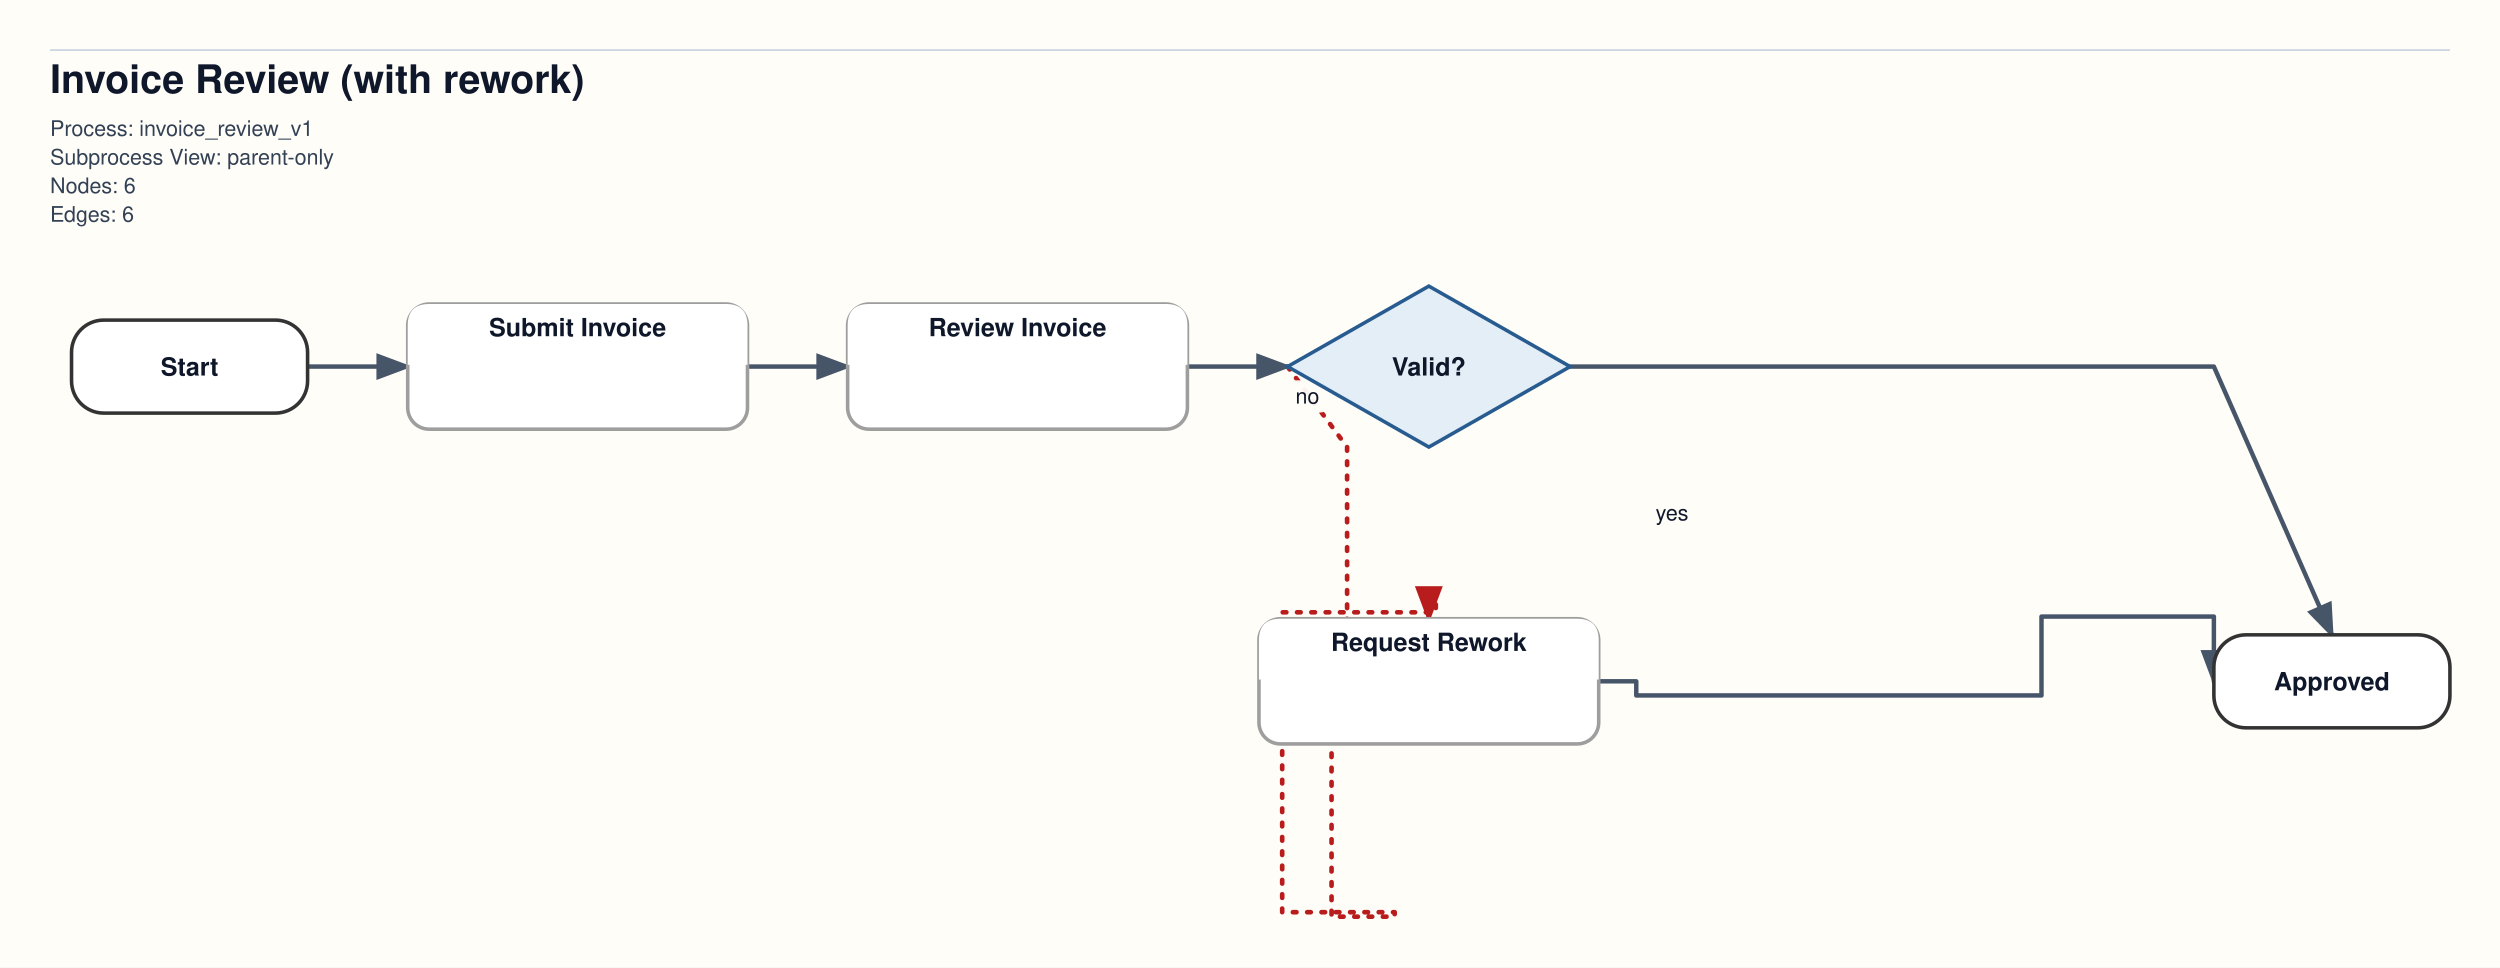
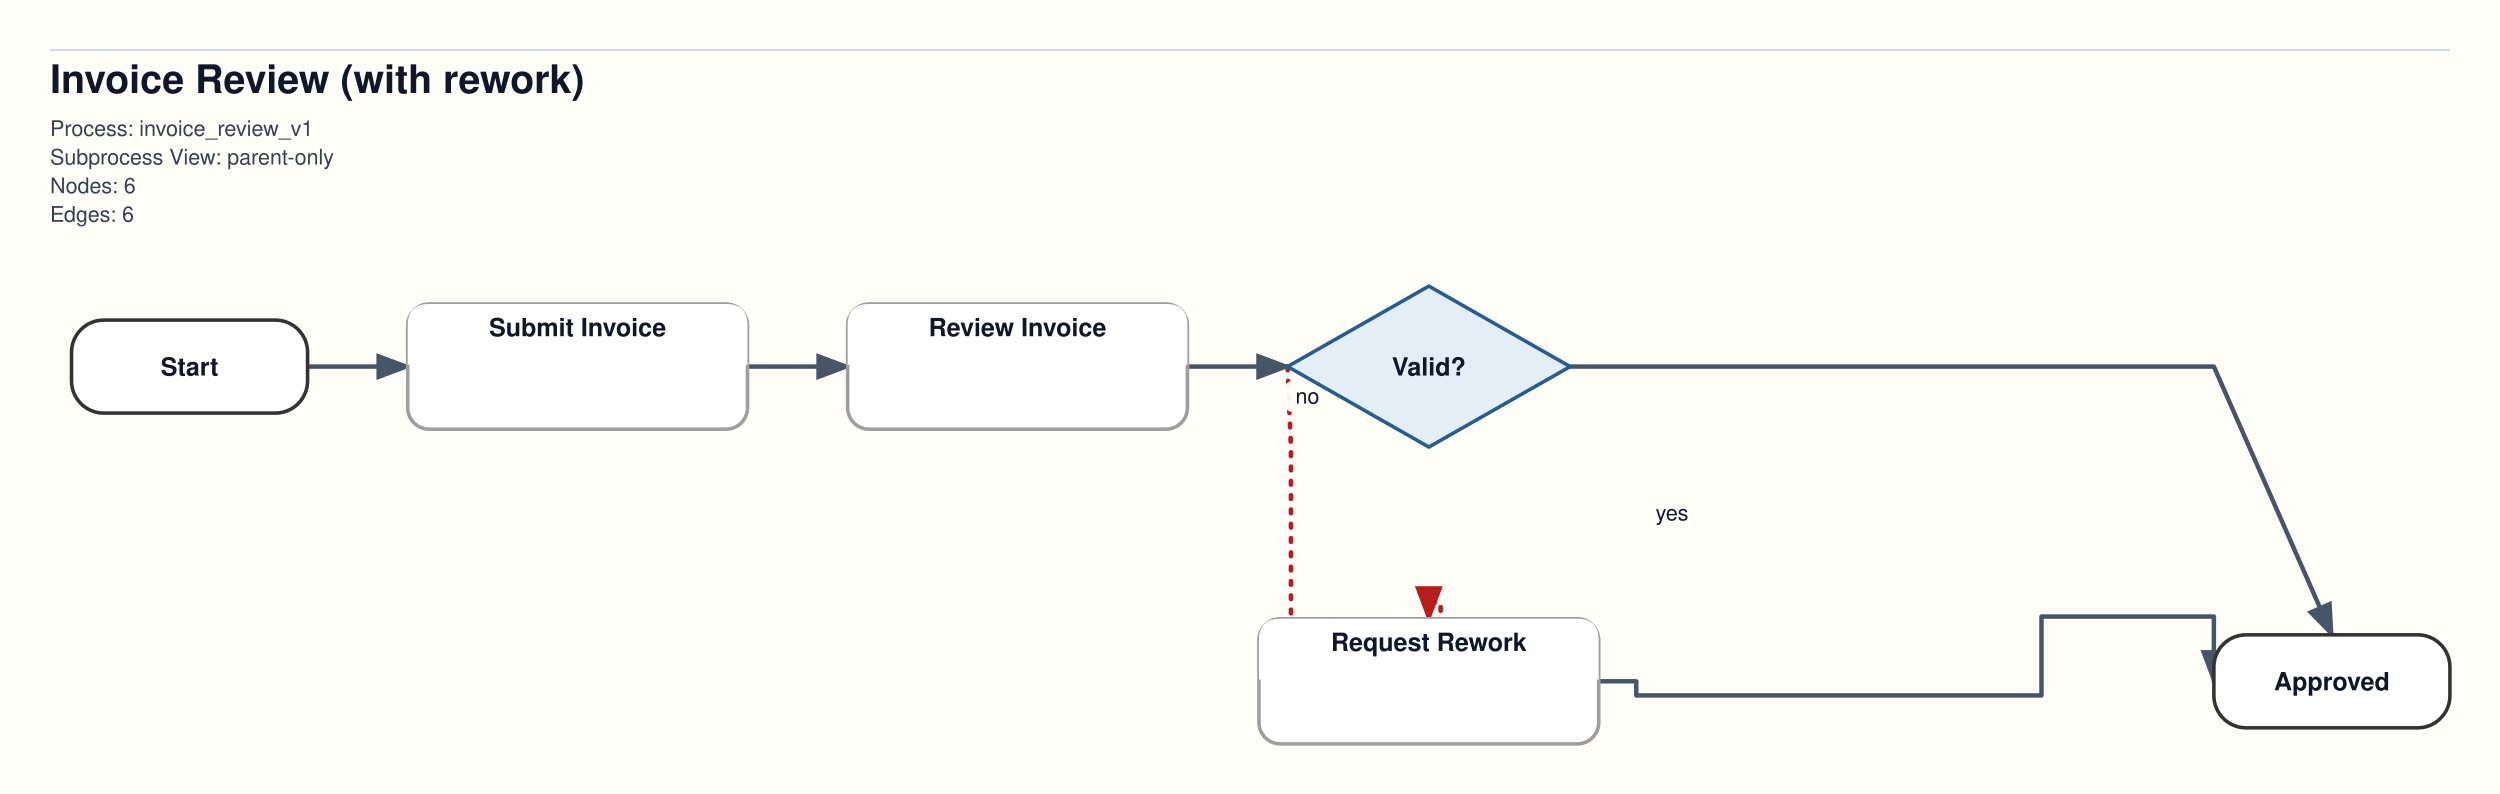
- <svg xmlns="http://www.w3.org/2000/svg" width="1398" height="541" viewBox="0 0 1398 541" data-flo-artifact-kind="svg" data-flo-backend="svg" data-flo-diagram="sppm" data-flo-layout-engine="elk" role="img" aria-labelledby="flo-svg-title flo-svg-description" data-sppm-publication-page-id="main-p1">
+ <svg xmlns="http://www.w3.org/2000/svg" width="1398" height="444" viewBox="0 0 1398 444" data-flo-artifact-kind="svg" data-flo-backend="svg" data-flo-diagram="sppm" data-flo-layout-engine="elk" role="img" aria-labelledby="flo-svg-title flo-svg-description" data-sppm-publication-page-id="main-p1">
  <defs>
    <marker id="flo-sppm-arrow" markerWidth="8" markerHeight="6" refX="7" refY="3" orient="auto" markerUnits="strokeWidth">
      <path d="M0,0 L8,3 L0,6 z" fill="#475569" />
    </marker>
    <marker id="flo-sppm-rework-arrow" markerWidth="8" markerHeight="6" refX="7" refY="3" orient="auto" markerUnits="strokeWidth">
      <path d="M0,0 L8,3 L0,6 z" fill="#b91c1c" />
    </marker>
  </defs>
  <rect width="100%" height="100%" fill="#fffdf8" />
  <g data-sppm-publication-band="header">
    <line x1="28.0" y1="28.0" x2="1370.0" y2="28.0" stroke="#cbd5e1" stroke-width="1" />
    <text x="28.0" y="52.0" font-family="Helvetica" font-size="22" font-weight="700" fill="#0f172a">Invoice Review (with rework)</text>
    <text x="28.0" y="76.0" font-family="Helvetica" font-size="12" fill="#334155">Process: invoice_review_v1</text>
    <text x="28.0" y="92.0" font-family="Helvetica" font-size="12" fill="#334155">Subprocess View: parent-only</text>
    <text x="28.0" y="108.0" font-family="Helvetica" font-size="12" fill="#334155">Nodes: 6</text>
    <text x="28.0" y="124.0" font-family="Helvetica" font-size="12" fill="#334155">Edges: 6</text>
  </g>
  <g transform="translate(28.0,148.0)">
    <g data-edge-source="decision" data-edge-target="approve" data-edge-kind="direct">
      <polyline points="850.0,57.0 1210.0,57.0 1276.0,207.0" fill="none" stroke="#475569" stroke-width="2.5" stroke-linecap="round" stroke-linejoin="round" marker-end="url(#flo-sppm-arrow)" />
      <rect x="893.0" y="130.0" width="28.0" height="18.0" rx="7" fill="#fffdf8" fill-opacity="0.95" />
      <text x="907.0" y="143.0" text-anchor="middle" font-family="Helvetica" font-size="12" fill="#0f172a">yes</text>
    </g>
    <g data-edge-source="decision" data-edge-target="rework" data-edge-kind="rework" data-edge-rework-variant="branch">
-       <polyline points="692.0,57.0 725.3,102.0 725.3,214.1 779.5,214.1 779.5,210.3 716.6,210.3 716.6,364.6 751.9,364.6 751.9,362.1 689.0,362.1 689.0,194.4 774.9,194.4 774.9,188.4 771.0,188.4 771.0,198.0" fill="none" stroke="#b91c1c" stroke-width="2.6" stroke-linecap="round" stroke-linejoin="round" marker-end="url(#flo-sppm-rework-arrow)" stroke-dasharray="2 6" />
+       <polyline points="692.0,57.0 693.9,102.0 693.9,210.7 724.2,210.7 724.2,204.4 717.0,204.4 717.0,214.6 736.8,214.6 736.8,210.5 729.5,210.5 729.5,198.7 777.6,198.7 777.6,188.7 771.0,188.7 771.0,198.0" fill="none" stroke="#b91c1c" stroke-width="2.6" stroke-linecap="round" stroke-linejoin="round" marker-end="url(#flo-sppm-rework-arrow)" stroke-dasharray="2 6" />
      <rect x="689.1" y="64.7" width="28.0" height="18.0" rx="7" fill="#fffdf8" fill-opacity="0.95" />
      <text x="703.1" y="77.7" text-anchor="middle" font-family="Helvetica" font-size="12" fill="#0f172a">no</text>
    </g>
    <g data-edge-source="review" data-edge-target="decision" data-edge-kind="direct">
      <polyline points="636.0,57.0 692.0,57.0" fill="none" stroke="#475569" stroke-width="2.5" stroke-linecap="round" stroke-linejoin="round" marker-end="url(#flo-sppm-arrow)" />
    </g>
    <g data-edge-source="rework" data-edge-target="approve" data-edge-kind="direct">
      <polyline points="866.0,233.0 887.0,233.0 887.0,240.9 1113.6,240.9 1113.6,196.8 1210.0,196.8 1210.0,233.0" fill="none" stroke="#475569" stroke-width="2.5" stroke-linecap="round" stroke-linejoin="round" marker-end="url(#flo-sppm-arrow)" />
    </g>
    <g data-edge-source="start" data-edge-target="submit" data-edge-kind="direct">
      <polyline points="144.0,57.0 200.0,57.0" fill="none" stroke="#475569" stroke-width="2.5" stroke-linecap="round" stroke-linejoin="round" marker-end="url(#flo-sppm-arrow)" />
    </g>
    <g data-edge-source="submit" data-edge-target="review" data-edge-kind="direct">
      <polyline points="390.0,57.0 446.0,57.0" fill="none" stroke="#475569" stroke-width="2.5" stroke-linecap="round" stroke-linejoin="round" marker-end="url(#flo-sppm-arrow)" />
    </g>
    <g data-node-id="start" data-node-kind="start">
      <rect x="12.0" y="31.0" width="132.0" height="52.0" rx="18" fill="#FFFFFF" stroke="#333333" stroke-width="2" />
      <text x="78.0" y="62.0" text-anchor="middle" font-family="Helvetica" font-size="14" font-weight="600" fill="#0f172a">Start</text>
    </g>
    <g data-node-id="submit" data-node-kind="task">
      <rect x="200.0" y="22.0" width="190.0" height="70.0" rx="12" fill="white" stroke="#9E9E9E" stroke-width="2" />
      <path data-node-header="top-rounded" d="M 212.0 22.0 L 378.0 22.0 Q 390.0 22.0 390.0 34.0 L 390.0 56.0 L 200.0 56.0 L 200.0 34.0 Q 200.0 22.0 212.0 22.0 Z" fill="#FFFFFF" stroke="none" />
      <text x="295.0" y="40.0" text-anchor="middle" font-family="Helvetica" font-size="14" font-weight="600" fill="#0f172a">Submit Invoice</text>
    </g>
    <g data-node-id="review" data-node-kind="task">
      <rect x="446.0" y="22.0" width="190.0" height="70.0" rx="12" fill="white" stroke="#9E9E9E" stroke-width="2" />
      <path data-node-header="top-rounded" d="M 458.0 22.0 L 624.0 22.0 Q 636.0 22.0 636.0 34.0 L 636.0 56.0 L 446.0 56.0 L 446.0 34.0 Q 446.0 22.0 458.0 22.0 Z" fill="#FFFFFF" stroke="none" />
      <text x="541.0" y="40.0" text-anchor="middle" font-family="Helvetica" font-size="14" font-weight="600" fill="#0f172a">Review Invoice</text>
    </g>
    <g data-node-id="decision" data-node-kind="decision">
      <polygon points="771.0,12.0 850.0,57.0 771.0,102.0 692.0,57.0" fill="#E3EEF7" stroke="#285B8F" stroke-width="2" />
      <text x="771.0" y="62.0" text-anchor="middle" font-family="Helvetica" font-size="14" font-weight="600" fill="#0f172a">Valid?</text>
    </g>
    <g data-node-id="rework" data-node-kind="task">
      <rect x="676.0" y="198.0" width="190.0" height="70.0" rx="12" fill="white" stroke="#9E9E9E" stroke-width="2" />
      <path data-node-header="top-rounded" d="M 688.0 198.0 L 854.0 198.0 Q 866.0 198.0 866.0 210.0 L 866.0 232.0 L 676.0 232.0 L 676.0 210.0 Q 676.0 198.0 688.0 198.0 Z" fill="#FFFFFF" stroke="none" />
      <text x="771.0" y="216.0" text-anchor="middle" font-family="Helvetica" font-size="14" font-weight="600" fill="#0f172a">Request Rework</text>
    </g>
    <g data-node-id="approve" data-node-kind="end">
      <rect x="1210.0" y="207.0" width="132.0" height="52.0" rx="18" fill="#FFFFFF" stroke="#333333" stroke-width="2" />
      <text x="1276.0" y="238.0" text-anchor="middle" font-family="Helvetica" font-size="14" font-weight="600" fill="#0f172a">Approved</text>
    </g>
  </g>
</svg>
